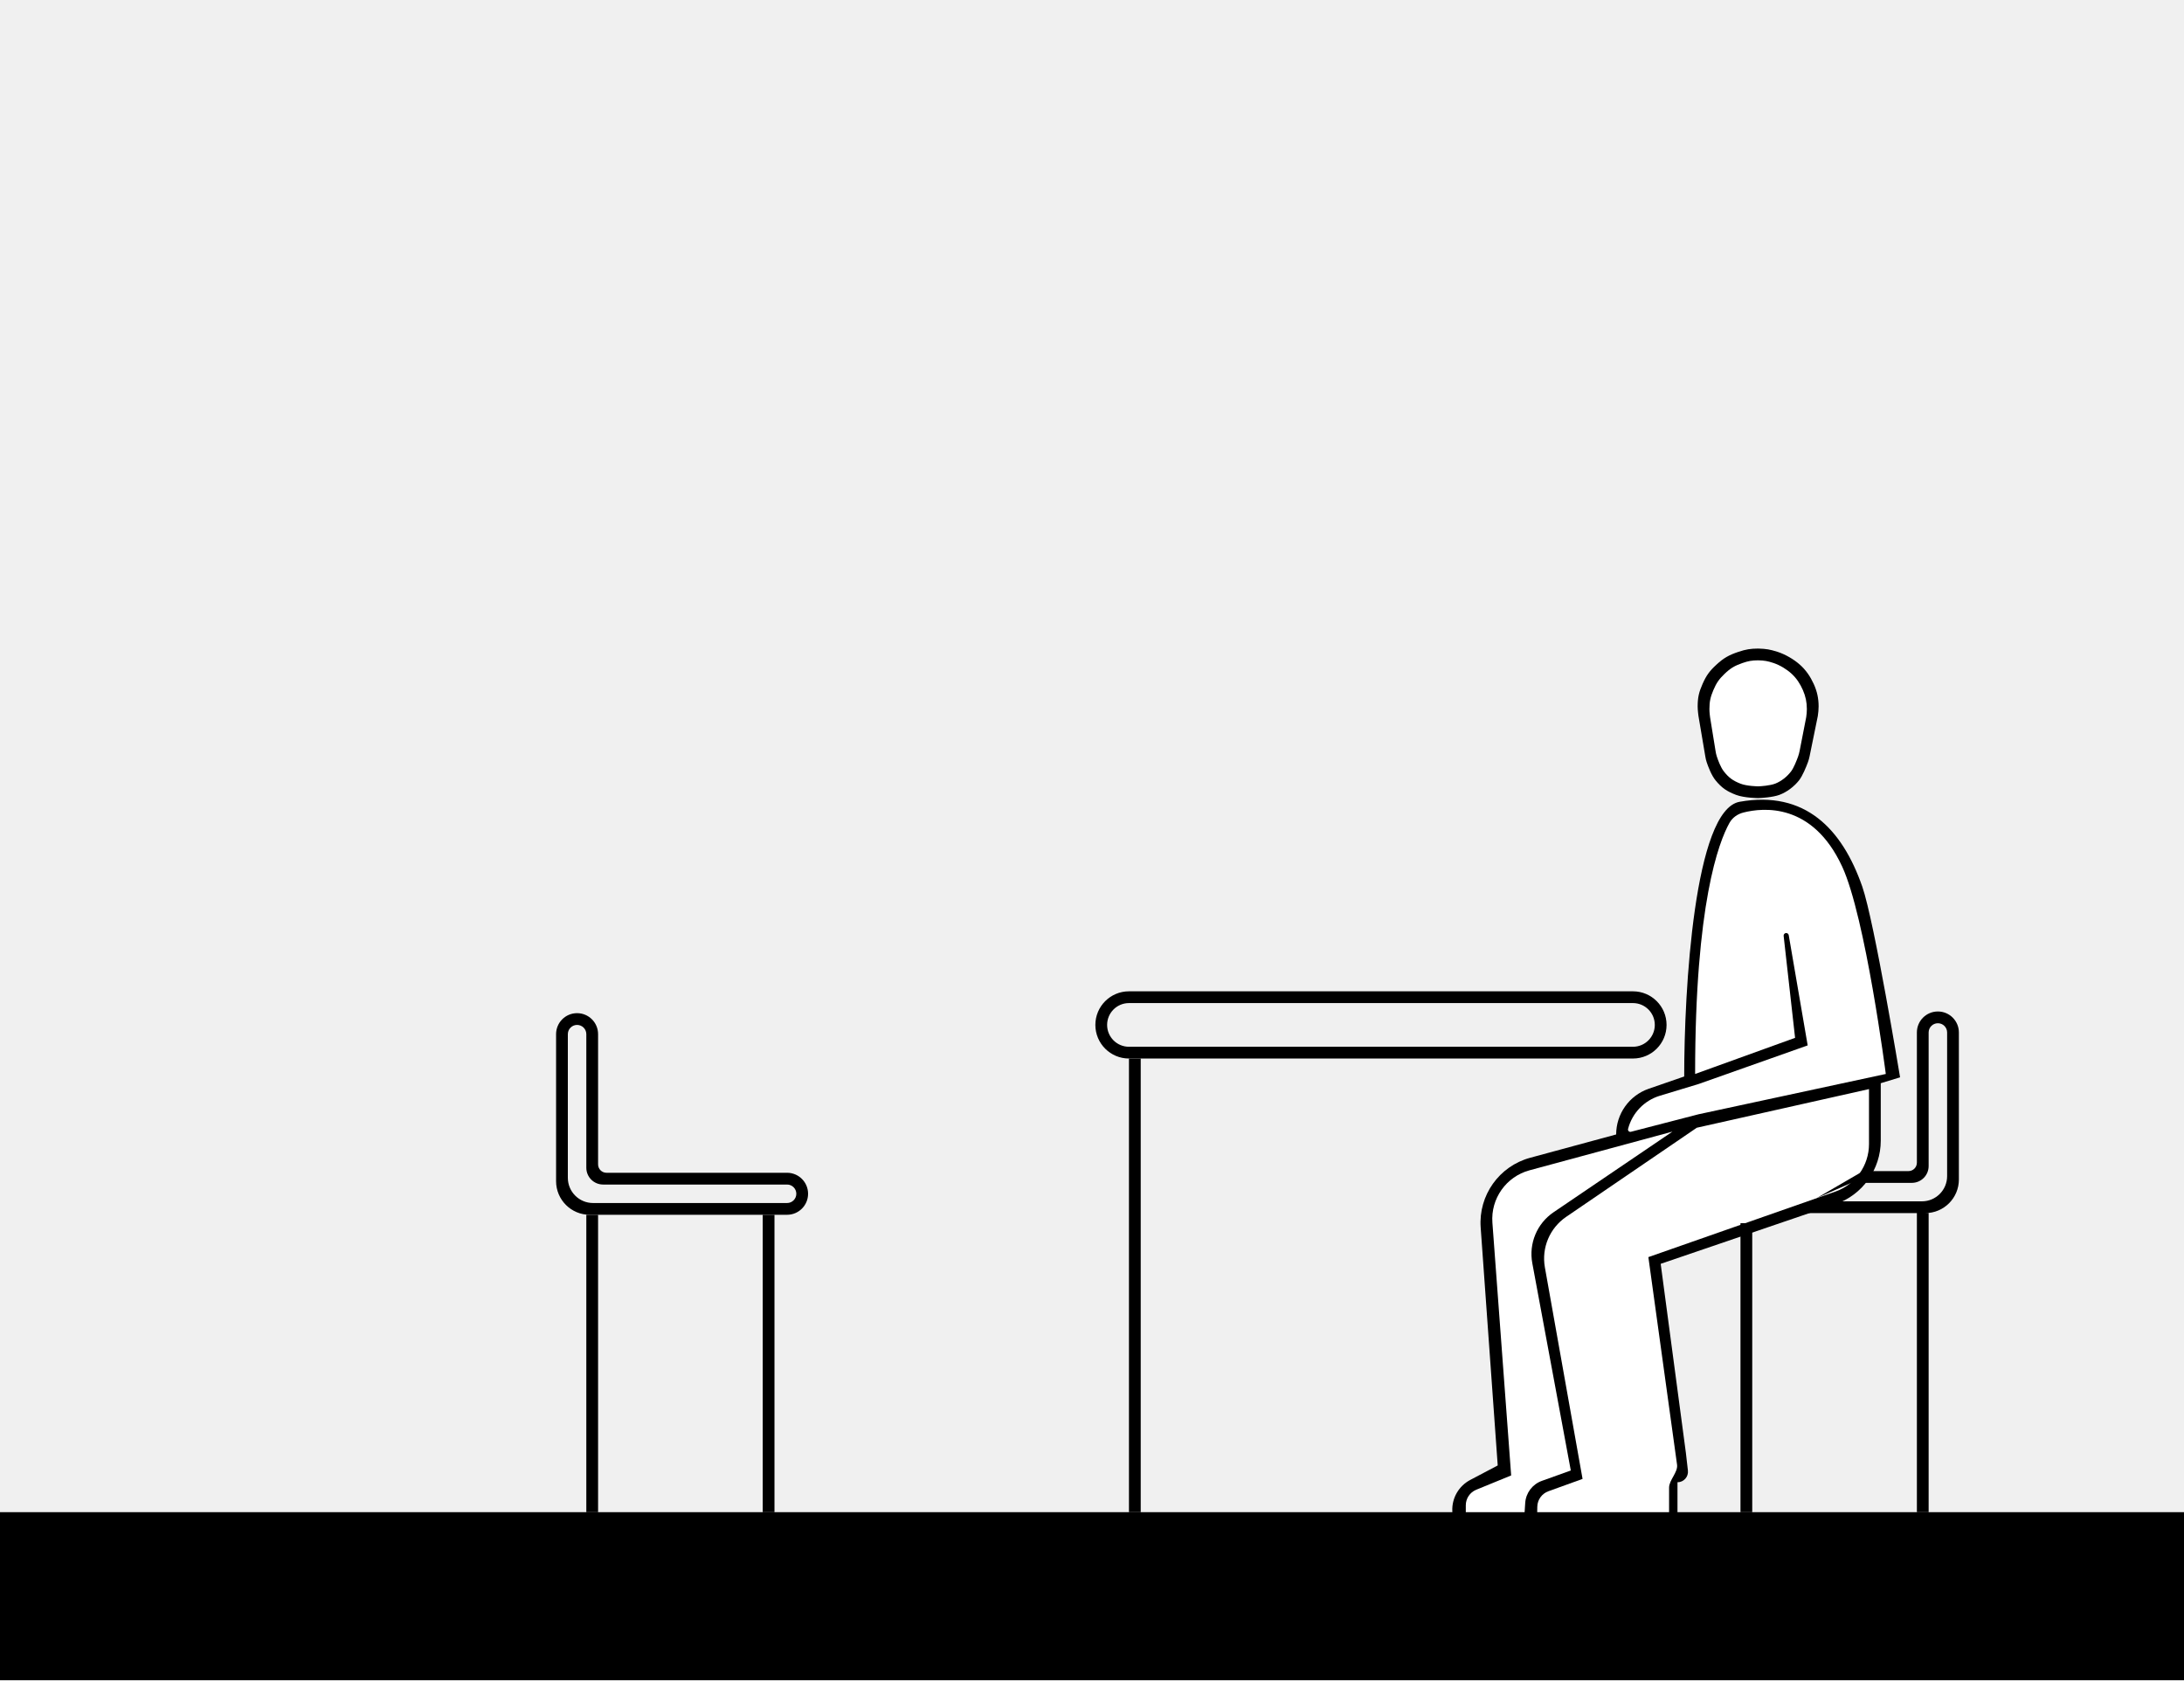
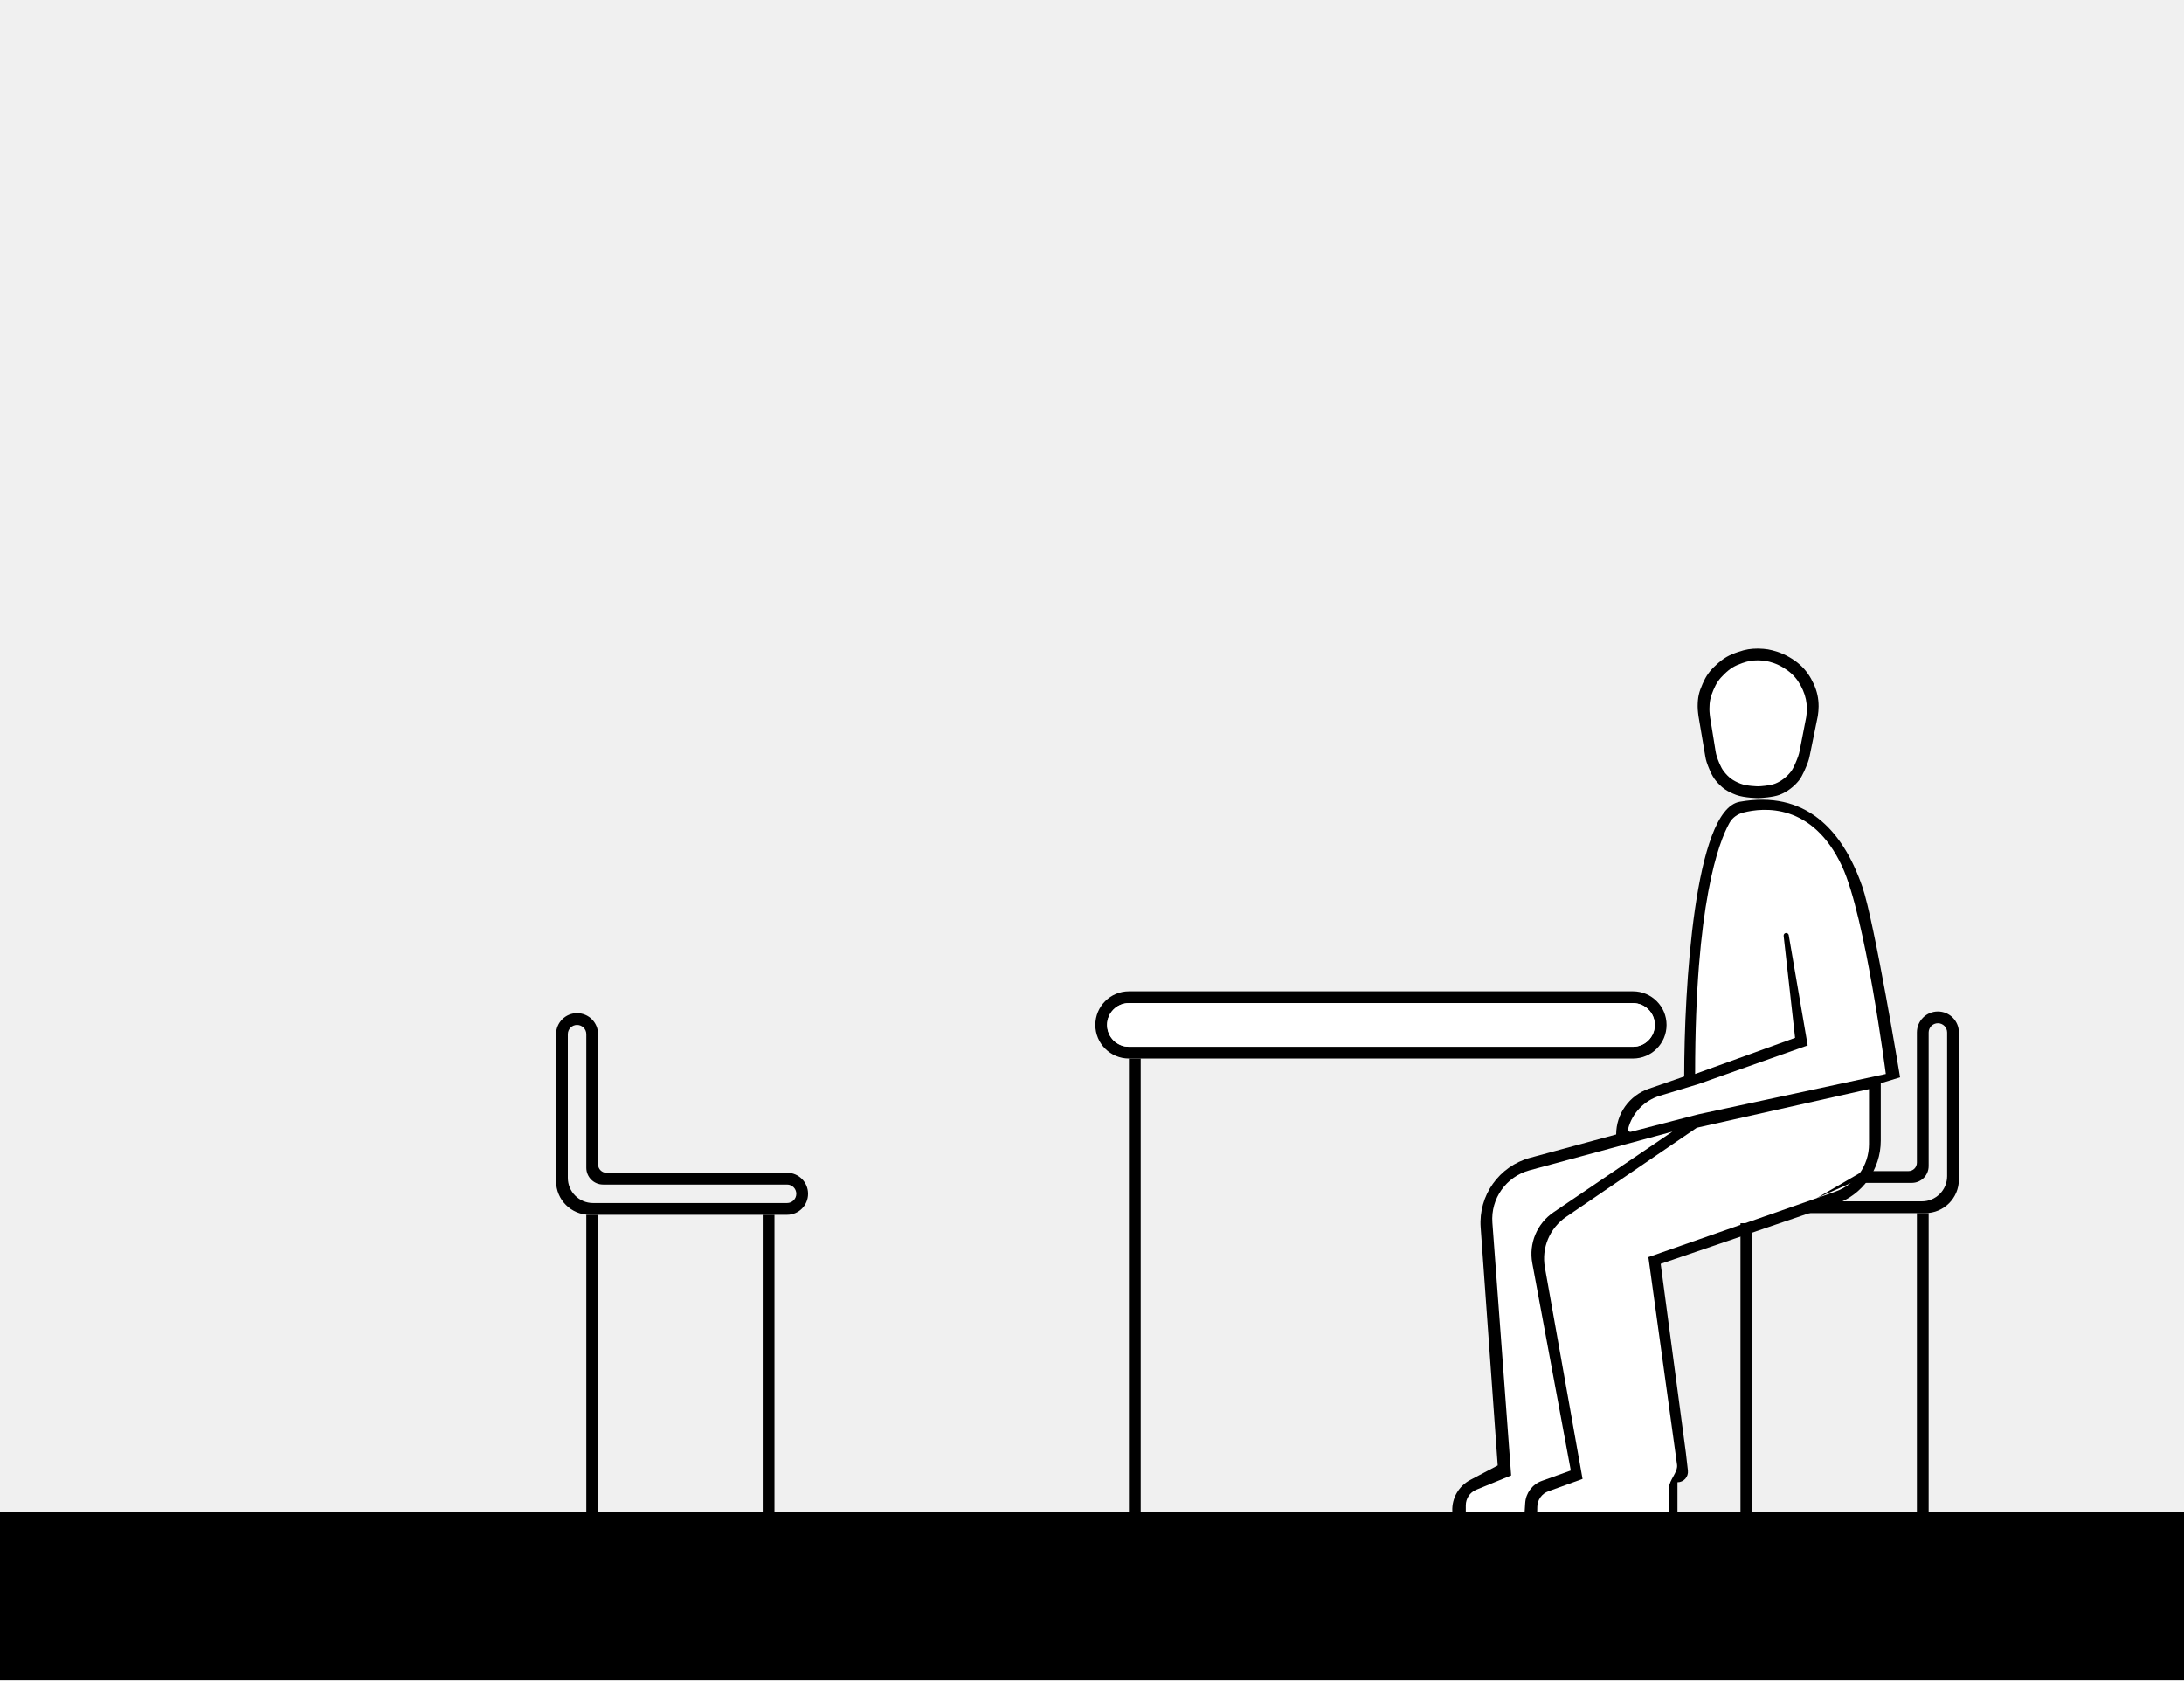
<svg xmlns="http://www.w3.org/2000/svg" width="1300" height="1000" viewBox="0 0 1300 1000" fill="none">
-   <path d="m875.124 880.828 16.376-8.635-10.147-141.652c-1.367-19.081 10.968-36.459 29.432-41.464L962 675.193a28.776 28.776 0 0 1 19.375-27.197l21.125-7.303c0-51.667 6-158.691 33-163.5 38.82-6.914 61 16 73 50.5 7.17 20.628 22.5 113.5 22.5 113.5l-11.5 3.5v34.192c0 17.113-10.89 32.331-27.08 37.857L988.5 752.193l15 112.5 1.21 10.545c.42 3.706-2.48 6.955-6.21 6.955v18h-134l-.035-.934a20 20 0 0 1 10.659-18.431Z" fill="#000" />
-   <path d="m878.709 886.649 20.791-8.516-11.166-150.423c-1.065-14.342 8.198-27.422 22.08-31.179l85.086-23.028-70.759 47.986a30 30 0 0 0-12.658 30.307L935 875.192l-17.227 6.176a15 15 0 0 0-9.907 13.155l-.366 5.669h-35v-4.289a10 10 0 0 1 6.209-9.254Z" fill="#fff" />
-   <path d="M921.658 887.549 942 880.202l-22.425-125.901a30 30 0 0 1 12.631-30.045L1010 671.193l102.5-23v32.721c0 12.746-8.05 24.1-20.08 28.313l-111.248 38.966 17.075 123.561c.619 4.479-4.747 9.113-4.747 13.635v14.823H915l.057-3.425a10 10 0 0 1 6.601-9.238ZM1096.5 515.693c13.91 29.977 26 123.5 26 123.5l-111.5 24-40.21 10.407a1.395 1.395 0 0 1-1.701-1.698 27.902 27.902 0 0 1 18.942-19.758l22.969-6.951 65-23-11.28-65.639a1.532 1.532 0 0 0-3.03.43l6.81 60.709-59.5 21.5c0-101.36 14.07-138.009 20.43-149.404 1.77-3.165 4.77-5.288 8.28-6.186 11.85-3.029 41.15-5.924 58.79 32.09Z" fill="#fff" />
-   <path d="M1136 697h-27l-27.72 16.118L1102 704h36c5.52 0 10-4.477 10-10v-79.5c0-3.038 2.46-5.5 5.5-5.5s5.5 2.462 5.5 5.5V700c0 8.284-6.72 15-15 15h-65.96l-12.04 7h80c11.05 0 20-8.954 20-20v-87.5c0-6.904-5.6-12.5-12.5-12.5s-12.5 5.596-12.5 12.5V692c0 2.761-2.24 5-5 5Zm-100 31h7v172h-7V728Zm105-6h7v178h-7V722Z" fill="#000" />
-   <path fill-rule="evenodd" clip-rule="evenodd" d="M468.5 698c6.904 0 12.5 5.596 12.5 12.5s-5.596 12.5-12.5 12.5H351c-11.046 0-20-8.954-20-20v-87.5c0-6.904 5.596-12.5 12.5-12.5s12.5 5.596 12.5 12.5V693a5 5 0 0 0 5 5h107.5Zm0 7a5.5 5.5 0 1 1 0 11H353c-8.284 0-15-6.716-15-15v-85.5a5.5 5.5 0 0 1 11 0V695c0 5.523 4.477 10 10 10h109.5Z" fill="#000" />
-   <path d="M461 723h-7v177h7V723Zm-105 0h-7v177h7V723Zm703.16-249.914c-3.77 1.408-10.81 1.91-12.65 1.914 0 0-8.3-.069-13.14-1.914-5.44-2.079-8.48-4.109-12.16-8.575-2.49-3.022-4.44-8.223-5.32-10.853a22.077 22.077 0 0 1-.8-3.31l-4.09-24.154s-.5-3.492-.49-5.742c.02-5.351.75-8.493 2.92-13.398 2.23-5.038 4.18-7.735 8.27-11.484 4.35-3.996 7.49-5.742 13.13-7.625 4.38-1.462 7.06-1.907 11.68-1.945 4.96.167 6.81.478 11.55 1.945 4.74 1.577 9.58 4.373 13.26 7.625 3.68 3.252 6.26 7.101 8.27 11.484s2.92 8.615 2.92 13.398c0 1.803-.2 3.959-.49 5.742l-4.86 23.833a25.09 25.09 0 0 1-1.01 3.617c-1.04 2.793-3.21 8.177-5.32 10.829-2.92 3.676-7.16 6.929-11.67 8.613Z" fill="#000" />
-   <path d="M1056.7 466.387c-3.04 1.186-8.71 1.609-10.19 1.613 0 0-6.69-.058-10.58-1.613-4.39-1.752-6.84-3.462-9.8-7.226-1.95-2.474-3.48-6.68-4.22-8.951a20.428 20.428 0 0 1-.74-3.184l-3.27-20.155s-.4-2.943-.39-4.839c.02-4.509.6-7.156 2.35-11.29 1.8-4.246 3.37-6.518 6.66-9.677 3.51-3.368 6.04-4.839 10.58-6.426 3.53-1.232 5.68-1.607 9.41-1.639 4 .141 5.49.403 9.3 1.639 3.82 1.329 7.72 3.685 10.69 6.426 2.96 2.74 5.04 5.983 6.66 9.677s2.35 7.26 2.35 11.29c0 1.52-.16 3.337-.39 4.839l-3.88 19.862a24.563 24.563 0 0 1-.93 3.486c-.87 2.407-2.56 6.742-4.21 8.91-2.35 3.098-5.77 5.839-9.4 7.258Z" fill="#fff" />
-   <path d="M0 900h1300v100H0V900Z" fill="#000" />
-   <path fill-rule="evenodd" clip-rule="evenodd" d="M672 590c-11.046 0-20 8.954-20 20s8.954 20 20 20h300c11.046 0 20-8.954 20-20s-8.954-20-20-20H672Zm0 7c-7.18 0-13 5.82-13 13s5.82 13 13 13h300c7.18 0 13-5.82 13-13s-5.82-13-13-13H672Z" fill="#000" />
-   <path d="M672 630h7v270h-7V630Z" fill="#000" />
+   <path d="M875.124 880.828L891.5 872.193L881.353 730.541C879.986 711.46 892.321 694.082 910.785 689.077L962 675.193C962 662.924 969.779 652.004 981.375 647.996L1002.5 640.693C1002.5 589.026 1008.5 482.002 1035.5 477.193C1074.32 470.279 1096.5 493.193 1108.5 527.693C1115.67 548.321 1131 641.193 1131 641.193L1119.5 644.693V678.885C1119.5 695.998 1108.61 711.216 1092.42 716.742L988.5 752.193L1003.5 864.693L1004.71 875.238C1005.13 878.944 1002.23 882.193 998.5 882.193V900.193H864.5L864.465 899.259C864.181 891.578 868.324 884.413 875.124 880.828Z" fill="black" />
+   <path d="M878.709 886.649L899.5 878.133L888.334 727.71C887.269 713.368 896.532 700.288 910.414 696.531L995.5 673.503L924.741 721.489C914.875 728.18 909.906 740.076 912.083 751.796L935 875.192L917.773 881.368C912.144 883.386 908.251 888.555 907.866 894.523L907.5 900.192H872.5V895.903C872.5 891.844 874.953 888.187 878.709 886.649Z" fill="white" />
+   <path d="M921.658 887.549L942 880.202L919.575 754.301C917.504 742.673 922.448 730.912 932.206 724.256L1010 671.193L1112.5 648.193V680.914C1112.5 693.66 1104.45 705.014 1092.42 709.227L981.172 748.193L998.247 871.754C998.866 876.233 993.5 880.867 993.5 885.389V900.212H915L915.057 896.787C915.126 892.636 917.753 888.96 921.658 887.549Z" fill="white" />
+   <path d="M1096.5 515.693C1110.41 545.67 1122.5 639.193 1122.5 639.193L1011 663.193L970.79 673.6C969.761 673.867 968.824 672.931 969.089 671.902C971.517 662.459 978.698 654.968 988.031 652.144L1011 645.193L1076 622.193L1064.72 556.554C1064.59 555.821 1063.96 555.284 1063.21 555.284C1062.3 555.284 1061.59 556.077 1061.69 556.984L1068.5 617.693L1009 639.193C1009 537.833 1023.07 501.184 1029.43 489.789C1031.2 486.624 1034.2 484.501 1037.71 483.603C1049.56 480.574 1078.86 477.679 1096.5 515.693Z" fill="white" />
+   <path d="M1136 697H1109L1081.28 713.118L1102 704H1138C1143.52 704 1148 699.523 1148 694V614.5C1148 611.462 1150.46 609 1153.5 609C1156.54 609 1159 611.462 1159 614.5V700C1159 708.284 1152.28 715 1144 715H1078.04L1066 722H1146C1157.05 722 1166 713.046 1166 702V614.5C1166 607.596 1160.4 602 1153.5 602C1146.6 602 1141 607.596 1141 614.5V692C1141 694.761 1138.76 697 1136 697Z" fill="black" />
+   <path d="M1036 728H1043V900H1036V728Z" fill="black" />
+   <path d="M1141 722H1148V900H1141V722Z" fill="black" />
+   <path fill-rule="evenodd" clip-rule="evenodd" d="M468.5 698C475.404 698 481 703.596 481 710.5C481 717.404 475.404 723 468.5 723H351C339.954 723 331 714.046 331 703V615.5C331 608.596 336.596 603 343.5 603C350.404 603 356 608.596 356 615.5V693C356 695.761 358.239 698 361 698H468.5ZM468.5 705C471.538 705 474 707.462 474 710.5C474 713.538 471.538 716 468.5 716H353C344.716 716 338 709.284 338 701V615.5C338 612.462 340.463 610 343.5 610C346.538 610 349 612.462 349 615.5V695C349 700.523 353.477 705 359 705H468.5Z" fill="black" />
+   <path d="M461 723H454V900H461V723Z" fill="black" />
+   <path d="M356 723H349V900H356V723Z" fill="black" />
+   <path d="M1059.16 473.086C1055.39 474.494 1048.35 474.996 1046.51 475C1046.51 475 1038.21 474.931 1033.37 473.086C1027.93 471.007 1024.89 468.977 1021.21 464.511C1018.72 461.489 1016.77 456.288 1015.89 453.658C1015.53 452.579 1015.28 451.47 1015.09 450.348L1011 426.194C1011 426.194 1010.5 422.702 1010.51 420.452C1010.53 415.101 1011.26 411.959 1013.43 407.054C1015.66 402.016 1017.61 399.319 1021.7 395.57C1026.05 391.574 1029.19 389.828 1034.83 387.945C1039.21 386.483 1041.89 386.038 1046.51 386C1051.47 386.167 1053.32 386.478 1058.06 387.945C1062.8 389.522 1067.64 392.318 1071.32 395.57C1075 398.822 1077.58 402.671 1079.59 407.054C1081.6 411.437 1082.51 415.669 1082.51 420.452C1082.51 422.255 1082.31 424.411 1082.02 426.194L1077.16 450.027C1076.91 451.256 1076.58 452.468 1076.15 453.644C1075.11 456.437 1072.94 461.821 1070.83 464.473C1067.91 468.149 1063.67 471.402 1059.16 473.086Z" fill="black" />
+   <path d="M1056.7 466.387C1053.66 467.573 1047.99 467.996 1046.51 468C1046.51 468 1039.82 467.942 1035.93 466.387C1031.54 464.635 1029.09 462.925 1026.13 459.161C1024.18 456.687 1022.65 452.481 1021.91 450.21C1021.57 449.171 1021.34 448.105 1021.17 447.026L1017.9 426.871C1017.9 426.871 1017.5 423.928 1017.51 422.032C1017.53 417.523 1018.11 414.876 1019.86 410.742C1021.66 406.496 1023.23 404.224 1026.52 401.065C1030.03 397.697 1032.56 396.226 1037.1 394.639C1040.63 393.407 1042.78 393.032 1046.51 393C1050.51 393.141 1052 393.403 1055.81 394.639C1059.63 395.968 1063.53 398.324 1066.5 401.065C1069.46 403.805 1071.54 407.048 1073.16 410.742C1074.78 414.436 1075.51 418.002 1075.51 422.032C1075.51 423.552 1075.35 425.369 1075.12 426.871L1071.24 446.733C1071.01 447.917 1070.71 449.084 1070.31 450.219C1069.44 452.626 1067.75 456.961 1066.1 459.129C1063.75 462.227 1060.33 464.968 1056.7 466.387Z" fill="white" />
+   <path d="M0 900H1300V1000H0V900Z" fill="black" />
+   <path fill-rule="evenodd" clip-rule="evenodd" d="M672 590C660.954 590 652 598.954 652 610C652 621.046 660.954 630 672 630H972C983.046 630 992 621.046 992 610C992 598.954 983.046 590 972 590H672ZM672 597C664.82 597 659 602.82 659 610C659 617.18 664.82 623 672 623H972C979.18 623 985 617.18 985 610C985 602.82 979.18 597 972 597H672Z" fill="black" />
+   <path d="M672 630H679V900H672V630Z" fill="black" />
+   <path d="M659 610C659 602.82 664.82 597 672 597H972C979.18 597 985 602.82 985 610C985 617.18 979.18 623 972 623H672C664.82 623 659 617.18 659 610Z" fill="white" />
</svg>
